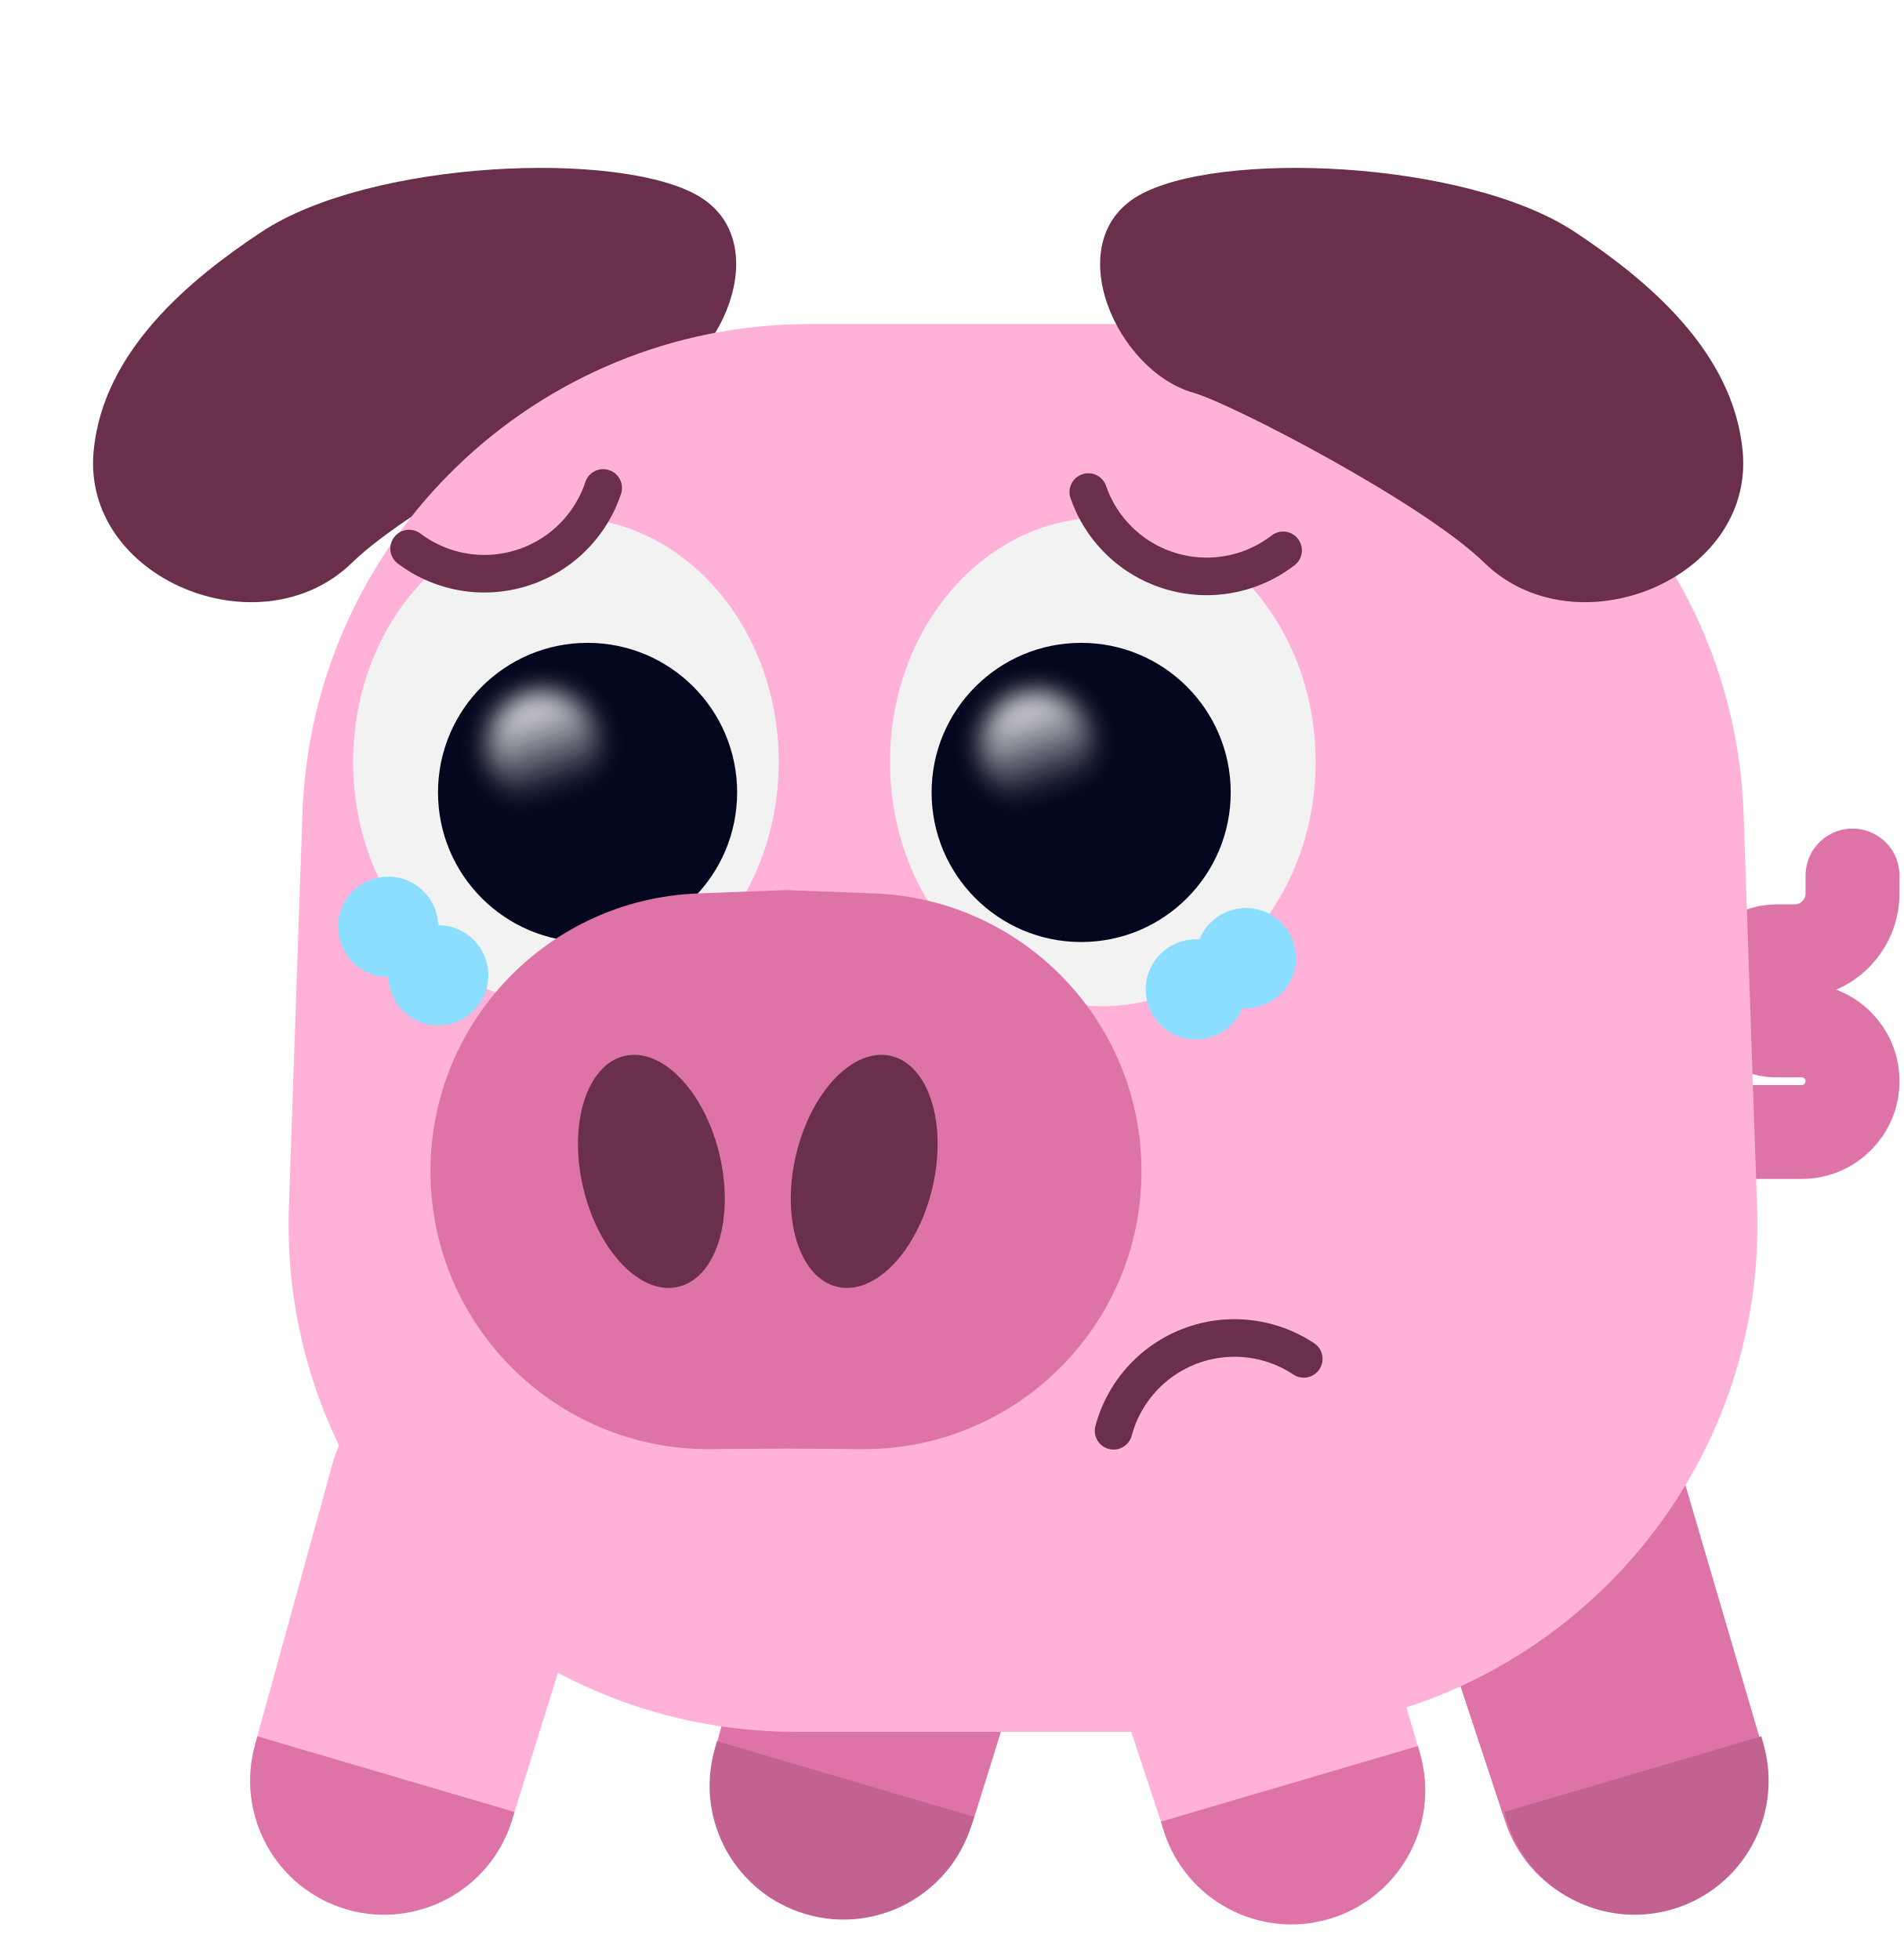
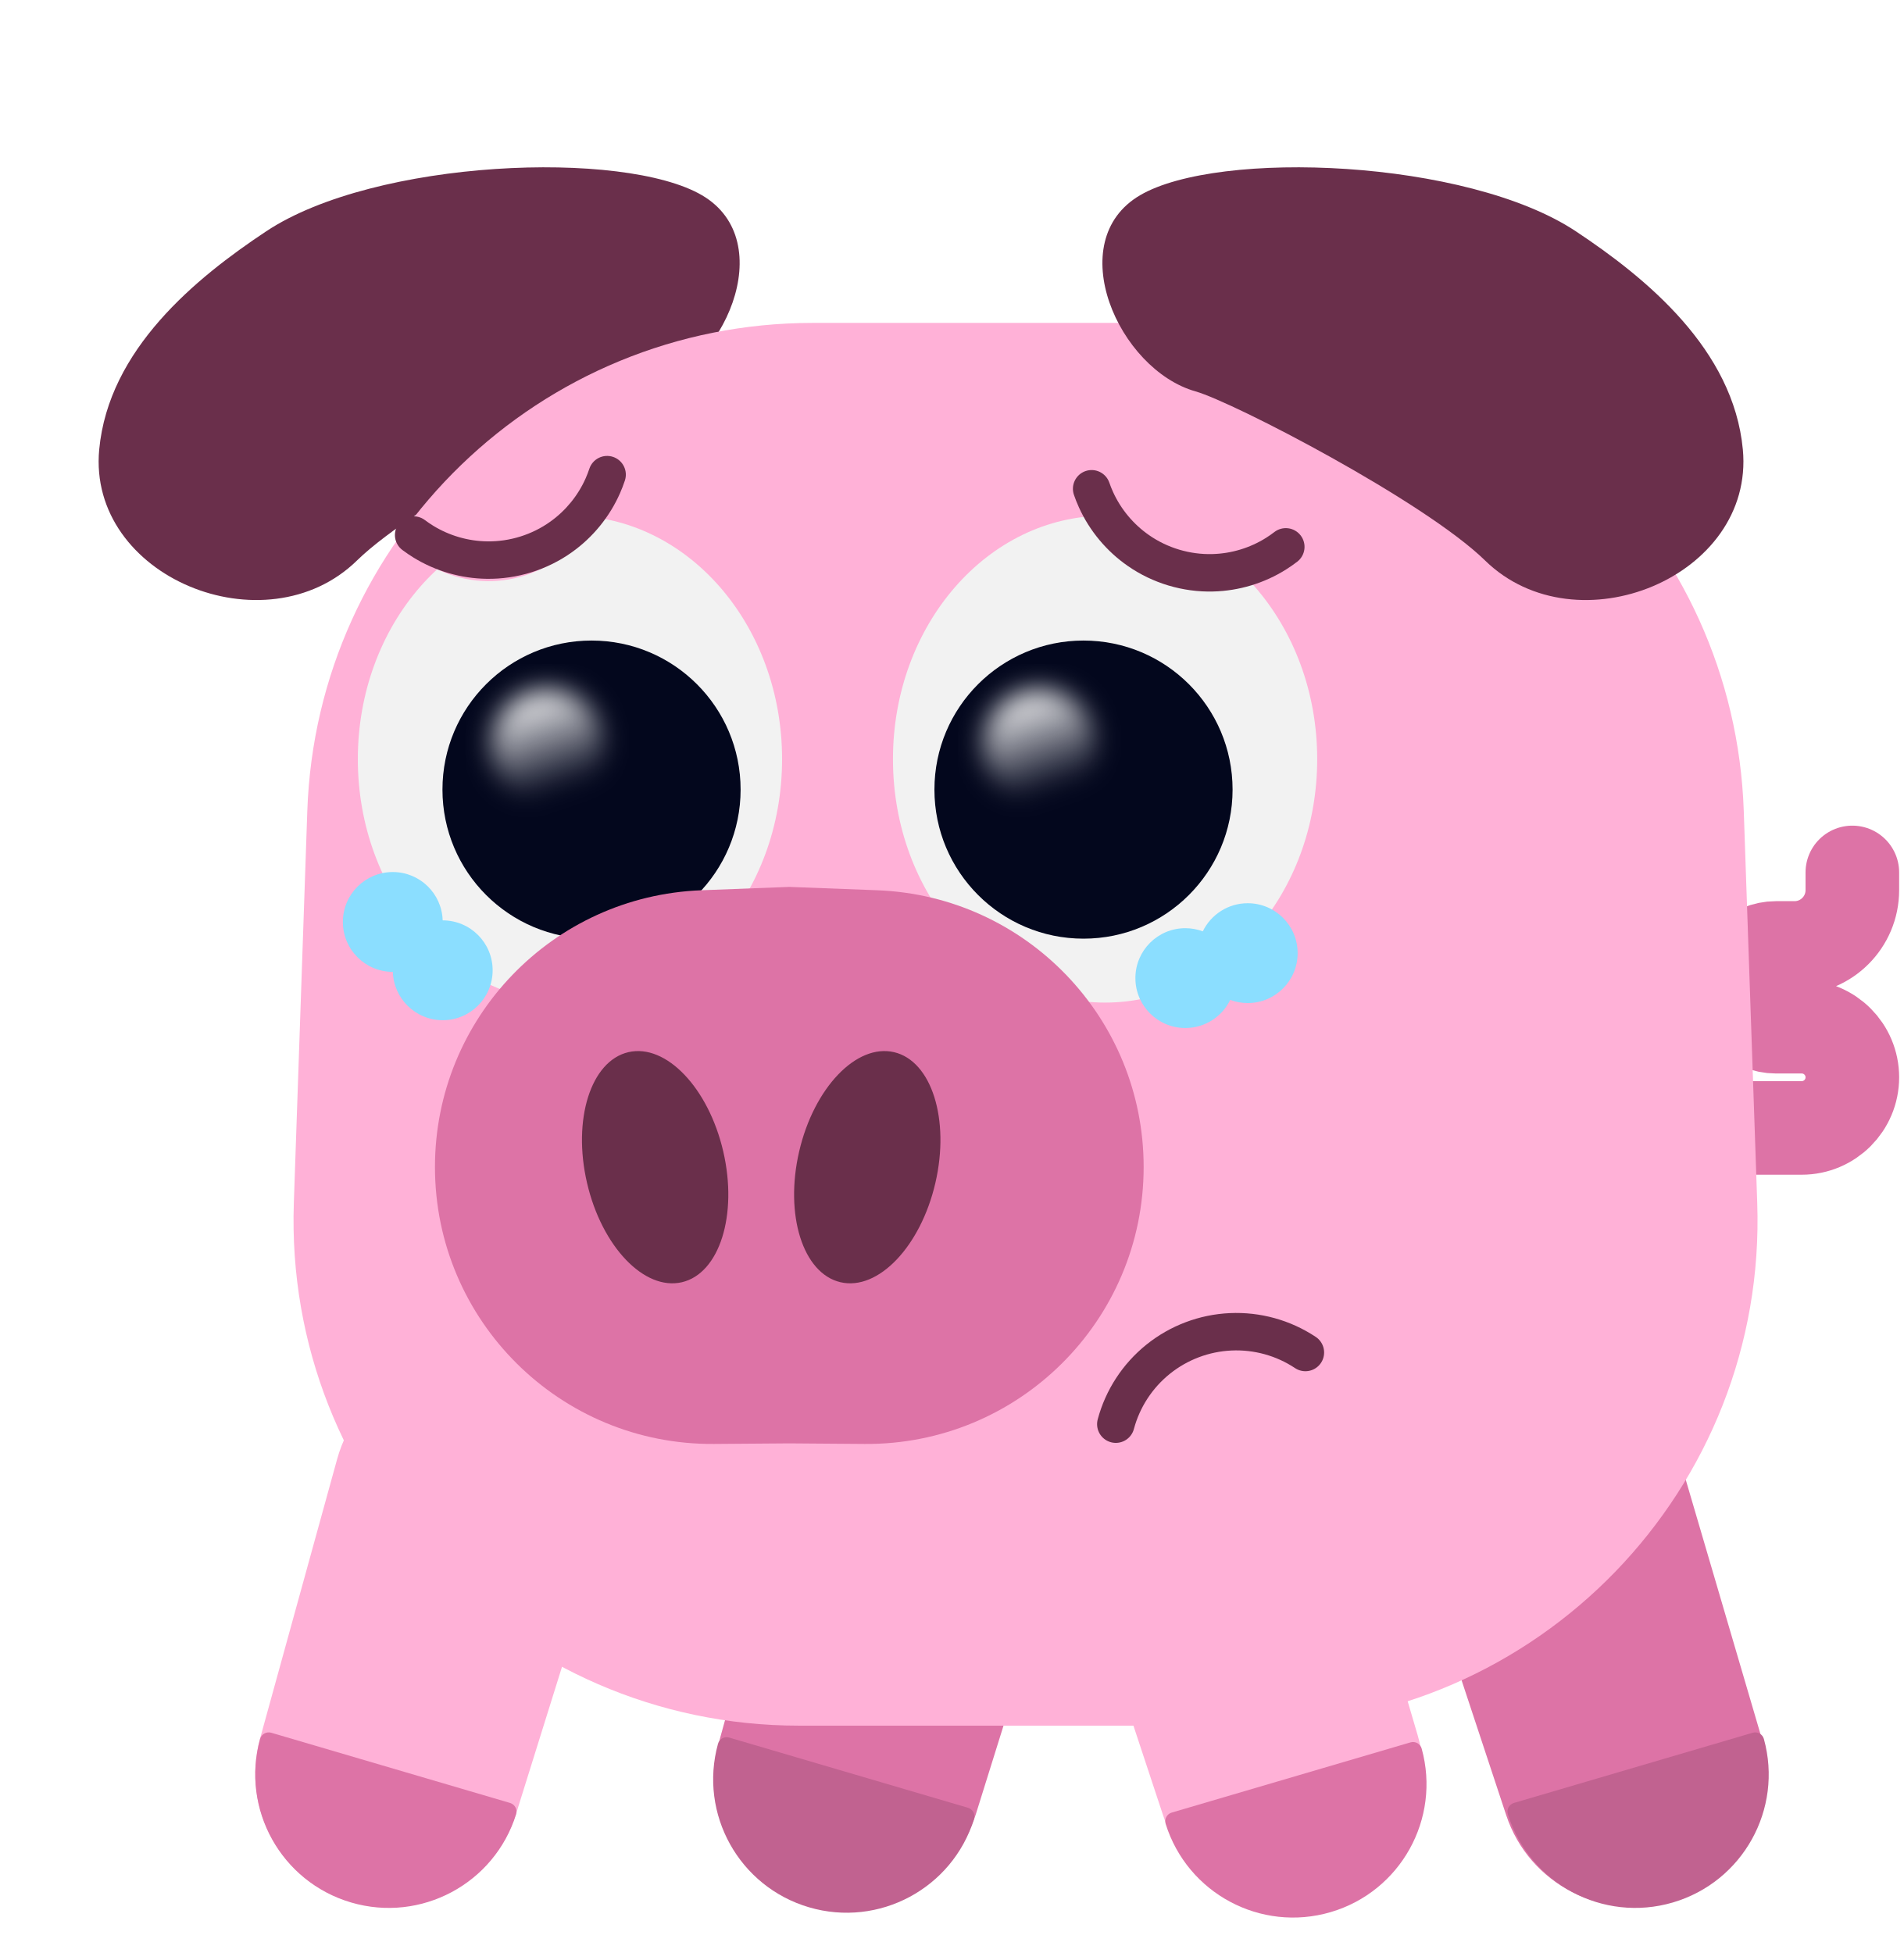
- <svg xmlns="http://www.w3.org/2000/svg" width="304" height="313" viewBox="0 0 304 313" fill="none">
-   <path d="M102.652 62.729C96.602 64.443 65.991 80.327 56.255 89.834C41.591 104.154 13.039 92.449 14.953 72.042C16.461 55.973 30.436 44.553 41.722 37.066C59.151 25.502 98.995 23.927 111.554 31.296C124.113 38.664 115.043 59.22 102.652 62.729Z" fill="#6A2F4B" />
-   <path d="M257.261 180.768H287.777C292.257 180.768 295.889 177.136 295.889 172.656V172.656C295.889 168.176 292.257 164.545 287.777 164.545H283.657C280.172 164.545 277.348 161.72 277.348 158.235V158.235C277.348 154.751 280.172 151.926 283.657 151.926L286.618 151.926C291.738 151.926 295.889 147.776 295.889 142.656V139.823" stroke="#DD73A6" stroke-width="15" stroke-linecap="round" />
-   <path d="M126.769 233.887C130.063 221.945 142.506 215.02 154.391 218.515C166.276 222.01 172.99 234.568 169.295 246.392L155.457 290.681C151.976 301.82 140.208 308.112 129.012 304.819C117.816 301.527 111.327 289.867 114.431 278.617L126.769 233.887Z" fill="#DD73A6" />
-   <path d="M225.85 246.851C221.961 235.089 228.466 222.422 240.291 218.731C252.117 215.04 264.672 221.758 268.164 233.644L281.24 278.163C284.529 289.36 278.234 301.127 267.094 304.604C255.954 308.081 244.083 301.984 240.419 290.904L225.85 246.851Z" fill="#DD73A6" />
-   <path d="M53.071 233.887C56.365 221.945 68.807 215.02 80.692 218.515C92.578 222.01 99.291 234.568 95.597 246.392L81.758 290.681C78.278 301.82 66.51 308.112 55.314 304.819C44.118 301.527 37.629 289.867 40.732 278.617L53.071 233.887Z" fill="#FFB1D7" />
-   <path d="M41.122 277.286L82.195 289.364L81.758 290.763C78.278 301.902 66.51 308.194 55.314 304.901C44.118 301.609 37.629 289.949 40.732 278.699L41.122 277.286Z" fill="#DD73A6" />
-   <path d="M114.502 278.059L155.576 290.137L155.139 291.536C151.658 302.674 139.89 308.966 128.694 305.674C117.498 302.382 111.009 290.721 114.113 279.472L114.502 278.059Z" fill="#C16290" />
-   <path d="M170.86 246.851C166.97 235.089 173.476 222.422 185.301 218.731C197.127 215.04 209.682 221.758 213.173 233.644L226.25 278.163C229.539 289.36 223.244 301.127 212.104 304.604C200.964 308.081 189.093 301.984 185.429 290.904L170.86 246.851Z" fill="#FFB1D7" />
-   <path d="M48.301 129.969C49.8 86.343 85.601 51.751 129.253 51.751H197.538C241.191 51.751 276.991 86.343 278.49 129.97L280.649 192.783C282.223 238.582 245.522 276.565 199.697 276.565H127.094C81.269 276.565 44.569 238.582 46.142 192.783L48.301 129.969Z" fill="#FFB1D7" />
-   <ellipse cx="176.915" cy="123.213" rx="33.992" ry="39.014" fill="#FFB1D7" />
-   <ellipse cx="33.992" cy="39.014" rx="33.992" ry="39.014" transform="matrix(-1 0 0 1 123.609 84.1988)" fill="#FFB1D7" />
-   <ellipse cx="176.143" cy="121.668" rx="33.992" ry="39.014" fill="#F2F2F2" />
-   <ellipse cx="33.992" cy="39.014" rx="33.992" ry="39.014" transform="matrix(-1 0 0 1 124.382 82.6537)" fill="#F2F2F2" />
-   <circle cx="172.685" cy="126.547" r="23.889" fill="#03071D" />
-   <g filter="url(#filter0_f_17_1474)">
-     <circle cx="165.615" cy="119.478" r="9.019" fill="url(#paint0_linear_17_1474)" fill-opacity="0.9" style="mix-blend-mode:lighten" />
+ <svg xmlns="http://www.w3.org/2000/svg" width="305" height="313" viewBox="0 0 305 313" fill="none">
+   <g id="porco chorao">
+     <path id="orelha-esquerda" d="M103.597 62.729C97.547 64.443 66.935 80.327 57.2 89.834C42.536 104.154 13.983 92.449 15.898 72.042C17.405 55.973 31.381 44.553 42.667 37.066C60.096 25.502 99.939 23.927 112.499 31.296C125.058 38.664 115.987 59.22 103.597 62.729Z" fill="#6A2F4B" />
+     <path id="rabo" d="M258.206 180.768H288.722C293.202 180.768 296.834 177.137 296.834 172.657C296.834 168.176 293.202 164.545 288.722 164.545H284.601C281.117 164.545 278.292 161.72 278.292 158.235C278.292 154.751 281.117 151.926 284.601 151.926L287.563 151.926C292.683 151.926 296.834 147.776 296.834 142.656V139.823" stroke="#DD73A6" stroke-width="15" stroke-linecap="round" />
+     <g id="pata-esquerda-frente">
+       <path d="M54.015 233.887C57.309 221.945 69.752 215.021 81.637 218.515C93.522 222.01 100.236 234.568 96.541 246.392L82.703 290.681C79.223 301.82 67.455 308.112 56.259 304.819C45.063 301.527 38.574 289.867 41.677 278.617L54.015 233.887Z" fill="#FFB1D7" />
+       <path d="M41.677 278.699C41.891 277.923 42.7 277.473 43.472 277.7L81.734 288.951C82.507 289.178 82.943 289.994 82.703 290.763C79.223 301.902 67.454 308.194 56.259 304.902C45.063 301.609 38.574 289.949 41.677 278.699Z" fill="#DD73A6" />
+     </g>
+     <g id="Vector">
+       <path d="M226.795 246.851C222.905 235.089 229.41 222.422 241.236 218.731C253.061 215.04 265.617 221.758 269.108 233.644L282.185 278.163C285.474 289.36 279.178 301.127 268.038 304.604C256.898 308.081 245.028 301.984 241.364 290.904L226.795 246.851Z" fill="#DD73A6" />
+       <path d="M282.66 278.699C282.446 277.923 281.637 277.473 280.865 277.7L242.603 288.951C241.83 289.178 241.394 289.994 241.634 290.763C245.114 301.902 256.883 308.194 268.078 304.901C279.274 301.609 285.763 289.949 282.66 278.699Z" fill="#C16290" />
+     </g>
+     <g id="pata-esquerda-fundo">
+       <path d="M127.714 233.887C131.008 221.945 143.45 215.021 155.335 218.515C167.22 222.01 173.934 234.568 170.24 246.392L156.401 290.681C152.921 301.82 141.153 308.112 129.957 304.819C118.761 301.527 112.272 289.867 115.375 278.617L127.714 233.887Z" fill="#DD73A6" />
+       <path d="M115.057 279.472C115.271 278.695 116.08 278.245 116.853 278.473L155.114 289.724C155.887 289.951 156.323 290.767 156.083 291.536C152.603 302.675 140.835 308.966 129.639 305.674C118.443 302.382 111.954 290.721 115.057 279.472Z" fill="#C16290" />
+     </g>
+     <path id="corpo" d="M49.245 129.97C50.745 86.343 86.545 51.752 130.198 51.752H198.483C242.135 51.752 277.936 86.343 279.435 129.97L281.594 192.784C283.167 238.582 246.467 276.565 200.641 276.565H128.039C82.213 276.565 45.513 238.582 47.087 192.783L49.245 129.97Z" fill="#FFB1D7" />
+     <ellipse id="Ellipse 17" cx="177.86" cy="123.213" rx="33.992" ry="39.014" fill="#FFB1D7" />
+     <ellipse id="Ellipse 18" cx="33.992" cy="39.014" rx="33.992" ry="39.014" transform="matrix(-1 0 0 1 124.554 84.1987)" fill="#FFB1D7" />
+     <g id="Olho-direito">
+       <ellipse id="branco" cx="177.087" cy="121.668" rx="33.992" ry="39.014" fill="#F2F2F2" />
+       <circle id="preto" cx="173.629" cy="126.547" r="23.889" fill="#03071D" />
+       <g id="luz" filter="url(#filter0_f_79_1127)">
+         <circle cx="166.56" cy="119.478" r="9.019" fill="url(#paint0_linear_79_1127)" fill-opacity="0.9" style="mix-blend-mode:lighten" />
+       </g>
+     </g>
+     <g id="Olho-esquerdo">
+       <ellipse id="branco_2" cx="33.992" cy="39.014" rx="33.992" ry="39.014" transform="matrix(-1 0 0 1 125.326 82.6537)" fill="#F2F2F2" />
+       <circle id="preto_2" cx="94.792" cy="126.547" r="23.889" fill="#03071D" />
+       <g id="luz_2" filter="url(#filter1_f_79_1127)">
+         <circle cx="87.723" cy="119.478" r="9.019" fill="url(#paint1_linear_79_1127)" fill-opacity="0.9" style="mix-blend-mode:lighten" />
+       </g>
+     </g>
+     <g id="fucinho">
+       <path d="M69.702 187.031C69.702 163.176 88.559 143.586 112.397 142.678L126.485 142.141L140.573 142.678C164.411 143.586 183.268 163.176 183.268 187.031C183.268 211.677 163.189 231.604 138.543 231.416L126.485 231.324L114.426 231.416C89.781 231.604 69.702 211.677 69.702 187.031Z" fill="#DD73A6" />
+       <path d="M149.889 189.599C147.522 199.781 140.718 206.899 134.692 205.498C128.666 204.097 125.7 194.708 128.067 184.526C130.434 174.344 137.238 167.225 143.264 168.626C149.29 170.027 152.256 179.417 149.889 189.599Z" fill="#6A2F4B" />
+       <path d="M94.074 189.599C96.441 199.781 103.245 206.899 109.271 205.498C115.297 204.097 118.263 194.708 115.897 184.526C113.53 174.344 106.726 167.225 100.7 168.626C94.674 170.027 91.707 179.417 94.074 189.599Z" fill="#6A2F4B" />
+     </g>
+     <path id="choro-direita" d="M199.945 144.757C204.363 144.757 207.944 148.339 207.945 152.757C207.945 157.175 204.363 160.757 199.945 160.757C198.958 160.757 198.014 160.577 197.142 160.251C195.845 162.918 193.11 164.757 189.945 164.757C185.526 164.757 181.945 161.175 181.945 156.757C181.945 152.339 185.526 148.757 189.945 148.757C190.93 148.757 191.874 148.936 192.746 149.262C194.044 146.595 196.78 144.757 199.945 144.757Z" fill="#8BDEFF" />
+     <path id="choro-esquerda" d="M62.944 139.757C67.278 139.757 70.804 143.203 70.938 147.505C70.94 147.505 70.942 147.505 70.945 147.505C75.363 147.505 78.944 151.087 78.945 155.505C78.945 159.923 75.363 163.505 70.945 163.505C66.61 163.505 63.083 160.058 62.95 155.756L62.944 155.757C58.526 155.757 54.944 152.175 54.944 147.757C54.945 143.339 58.526 139.757 62.944 139.757Z" fill="#8BDEFF" />
+     <circle id="sobranselha-direita" cx="191.945" cy="73.757" r="19" fill="#FFB1D7" />
+     <path id="Ellipse 30" d="M207.881 90.018C208.511 89.532 208.923 88.816 209.025 88.026C209.127 87.237 208.911 86.44 208.425 85.81C207.939 85.18 207.223 84.769 206.434 84.667C205.645 84.565 204.847 84.781 204.217 85.266C203.792 85.594 203.351 85.902 202.897 86.188C200.324 87.813 197.307 88.726 194.264 88.799C190.684 88.896 187.085 87.819 184.146 85.772C181.643 84.04 179.623 81.621 178.365 78.85C178.142 78.361 177.943 77.862 177.768 77.354C177.508 76.602 176.96 75.984 176.245 75.636C175.529 75.288 174.705 75.238 173.953 75.498C173.201 75.758 172.583 76.306 172.235 77.021C171.886 77.737 171.837 78.561 172.097 79.313C172.334 80 172.603 80.675 172.905 81.336C174.607 85.086 177.34 88.359 180.726 90.702C184.702 93.471 189.572 94.928 194.415 94.797C198.532 94.698 202.613 93.464 206.095 91.265C206.71 90.878 207.306 90.461 207.881 90.018Z" fill="#6A2F4B" />
+     <g id="Group 42">
+       <path id="Ellipse 32" d="M94.073 63.51C96.675 67.368 97.77 72.047 97.152 76.659C96.533 81.27 94.244 85.495 90.718 88.531C87.191 91.567 82.674 93.204 78.021 93.131C73.368 93.057 68.904 91.279 65.475 88.133L78.32 74.133L94.073 63.51Z" fill="#FFB1D7" />
+       <path id="sobrancelha esqueda" d="M100.136 77.014C100.387 76.259 100.328 75.435 99.971 74.724C99.614 74.013 98.99 73.472 98.235 73.222C97.48 72.971 96.656 73.03 95.945 73.387C95.233 73.744 94.693 74.368 94.442 75.123C94.273 75.633 94.079 76.135 93.863 76.626C92.638 79.412 90.647 81.855 88.165 83.617C85.251 85.699 81.665 86.818 78.084 86.764C75.04 86.728 72.013 85.851 69.42 84.257C68.963 83.976 68.518 83.674 68.089 83.351C67.453 82.873 66.653 82.667 65.865 82.778C65.078 82.889 64.366 83.309 63.888 83.945C63.41 84.581 63.204 85.381 63.315 86.169C63.426 86.956 63.846 87.668 64.482 88.146C65.063 88.583 65.664 88.992 66.283 89.372C69.791 91.529 73.887 92.714 78.004 92.764C82.849 92.837 87.701 91.322 91.644 88.505C95.001 86.122 97.695 82.816 99.353 79.047C99.646 78.382 99.907 77.704 100.136 77.014Z" fill="#6A2F4B" />
+     </g>
+     <path id="orelha-direita" d="M191.589 62.729C197.639 64.443 228.251 80.326 237.986 89.834C252.65 104.154 281.202 92.449 279.288 72.042C277.78 55.973 263.805 44.553 252.519 37.065C235.09 25.502 195.247 23.927 182.687 31.295C170.128 38.663 179.198 59.22 191.589 62.729Z" fill="#6A2F4B" />
+     <g id="pata-direita-frente">
+       <path d="M171.805 246.851C167.915 235.089 174.42 222.422 186.246 218.731C198.071 215.04 210.627 221.758 214.118 233.644L227.195 278.163C230.483 289.36 224.188 301.127 213.048 304.604C201.908 308.081 190.038 301.984 186.373 290.904L171.805 246.851Z" fill="#FFB1D7" />
+       <path d="M227.821 280.244C227.606 279.468 226.798 279.018 226.025 279.245L187.763 290.496C186.991 290.723 186.555 291.54 186.795 292.308C190.275 303.447 202.043 309.739 213.239 306.447C224.435 303.154 230.924 291.494 227.821 280.244Z" fill="#DD73A6" />
+     </g>
+     <path id="boca" d="M178.806 228.246C179.905 224.144 182.281 220.499 185.59 217.837C188.9 215.176 192.97 213.637 197.213 213.444C201.455 213.25 205.649 214.412 209.187 216.761" stroke="#6A2F4B" stroke-width="6" stroke-linecap="round" />
  </g>
-   <circle cx="93.848" cy="126.547" r="23.889" fill="#03071D" />
-   <g filter="url(#filter1_f_17_1474)">
-     <circle cx="86.778" cy="119.478" r="9.019" fill="url(#paint1_linear_17_1474)" fill-opacity="0.9" style="mix-blend-mode:lighten" />
-   </g>
-   <path d="M68.758 187.031C68.758 163.176 87.614 143.586 111.453 142.678L125.54 142.141L139.628 142.678C163.467 143.586 182.323 163.176 182.323 187.031C182.323 211.677 162.244 231.604 137.599 231.416L125.54 231.324L113.482 231.416C88.837 231.604 68.758 211.677 68.758 187.031Z" fill="#DD73A6" />
-   <ellipse cx="138.033" cy="187.062" rx="11.202" ry="18.928" transform="rotate(13.0869 138.033 187.062)" fill="#6A2F4B" />
-   <ellipse cx="11.202" cy="18.928" rx="11.202" ry="18.928" transform="matrix(-0.974028 0.226429 0.226429 0.974028 110.666 166.09)" fill="#6A2F4B" />
-   <path d="M281.326 277.286L240.253 289.364L240.69 290.763C244.17 301.902 255.938 308.194 267.134 304.901C278.33 301.609 284.819 289.949 281.716 278.699L281.326 277.286Z" fill="#C16290" />
-   <path d="M226.486 278.832L185.413 290.91L185.85 292.308C189.33 303.447 201.099 309.739 212.294 306.447C223.49 303.154 229.979 291.494 226.876 280.244L226.486 278.832Z" fill="#DD73A6" />
-   <path d="M177.861 228.489C178.96 224.387 181.337 220.741 184.646 218.08C187.955 215.419 192.026 213.88 196.268 213.686C200.51 213.493 204.704 214.655 208.242 217.004" stroke="#6A2F4B" stroke-width="6" stroke-linecap="round" />
-   <circle cx="191" cy="158" r="8" fill="#8BDEFF" />
-   <circle cx="199" cy="153" r="8" fill="#8BDEFF" />
-   <circle cx="62" cy="148" r="8" fill="#8BDEFF" />
-   <path d="M78 155.748C78 160.166 74.418 163.748 70 163.748C65.582 163.748 62 160.166 62 155.748C62 151.33 65.582 147.748 70 147.748C74.418 147.748 78 151.33 78 155.748Z" fill="#8BDEFF" />
-   <circle cx="191" cy="74" r="19" fill="#FFB1D7" />
-   <path d="M190.644 62.729C196.695 64.443 227.306 80.327 237.042 89.834C251.705 104.154 280.258 92.449 278.344 72.042C276.836 55.973 262.86 44.553 251.575 37.066C234.146 25.502 194.302 23.927 181.743 31.296C169.183 38.664 178.254 59.22 190.644 62.729Z" fill="#6A2F4B" />
-   <path d="M93.129 63.753C95.73 67.611 96.826 72.29 96.207 76.901C95.589 81.513 93.299 85.738 89.773 88.774C86.247 91.81 81.729 93.447 77.076 93.374C72.424 93.3 67.96 91.522 64.531 88.376L77.376 74.376L93.129 63.753Z" fill="#FFB1D7" />
-   <path d="M206.775 90.26C207.405 89.775 207.816 89.058 207.918 88.269C208.02 87.48 207.804 86.683 207.318 86.053C206.833 85.423 206.116 85.011 205.327 84.91C204.538 84.808 203.741 85.023 203.111 85.509C202.685 85.837 202.245 86.145 201.79 86.431C199.217 88.056 196.2 88.969 193.158 89.041C189.578 89.138 185.978 88.062 183.04 86.015C180.537 84.283 178.517 81.864 177.258 79.092C177.036 78.604 176.837 78.105 176.661 77.597C176.401 76.845 175.854 76.227 175.138 75.879C174.423 75.531 173.598 75.481 172.846 75.741C172.094 76.001 171.476 76.548 171.128 77.264C170.78 77.979 170.73 78.804 170.99 79.556C171.227 80.243 171.497 80.918 171.798 81.579C173.5 85.329 176.233 88.601 179.619 90.945C183.595 93.714 188.465 95.171 193.309 95.04C197.425 94.941 201.507 93.706 204.988 91.508C205.603 91.121 206.199 90.704 206.775 90.26Z" fill="#6A2F4B" />
-   <path d="M99.192 78.867C99.442 78.112 99.383 77.288 99.026 76.577C98.67 75.866 98.045 75.325 97.29 75.074C96.535 74.824 95.711 74.883 95 75.24C94.289 75.596 93.748 76.221 93.498 76.976C93.328 77.486 93.135 77.987 92.918 78.478C91.693 81.264 89.702 83.708 87.22 85.469C84.306 87.551 80.72 88.671 77.139 88.617C74.096 88.58 71.068 87.704 68.476 86.11C68.018 85.829 67.574 85.527 67.144 85.204C66.509 84.726 65.709 84.519 64.921 84.631C64.133 84.742 63.422 85.162 62.944 85.798C62.465 86.434 62.259 87.234 62.371 88.021C62.482 88.809 62.902 89.52 63.538 89.999C64.118 90.436 64.719 90.845 65.339 91.225C68.846 93.382 72.942 94.567 77.06 94.617C81.905 94.69 86.757 93.175 90.699 90.358C94.057 87.975 96.751 84.669 98.408 80.9C98.701 80.235 98.963 79.556 99.192 78.867Z" fill="#6A2F4B" />
  <defs>
-     <filter id="filter0_f_17_1474" x="152.596" y="106.458" width="26.039" height="26.039" filterUnits="userSpaceOnUse" color-interpolation-filters="sRGB">
+     <filter id="filter0_f_79_1127" x="153.541" y="106.458" width="26.039" height="26.039" filterUnits="userSpaceOnUse" color-interpolation-filters="sRGB">
      <feFlood flood-opacity="0" result="BackgroundImageFix" />
      <feBlend mode="normal" in="SourceGraphic" in2="BackgroundImageFix" result="shape" />
-       <feGaussianBlur stdDeviation="2" result="effect1_foregroundBlur_17_1474" />
+       <feGaussianBlur stdDeviation="2" result="effect1_foregroundBlur_79_1127" />
    </filter>
-     <filter id="filter1_f_17_1474" x="73.759" y="106.458" width="26.039" height="26.039" filterUnits="userSpaceOnUse" color-interpolation-filters="sRGB">
+     <filter id="filter1_f_79_1127" x="74.704" y="106.458" width="26.039" height="26.039" filterUnits="userSpaceOnUse" color-interpolation-filters="sRGB">
      <feFlood flood-opacity="0" result="BackgroundImageFix" />
      <feBlend mode="normal" in="SourceGraphic" in2="BackgroundImageFix" result="shape" />
-       <feGaussianBlur stdDeviation="2" result="effect1_foregroundBlur_17_1474" />
+       <feGaussianBlur stdDeviation="2" result="effect1_foregroundBlur_79_1127" />
    </filter>
-     <linearGradient id="paint0_linear_17_1474" x1="163.665" y1="111.921" x2="168.54" y2="126.303" gradientUnits="userSpaceOnUse">
+     <linearGradient id="paint0_linear_79_1127" x1="164.61" y1="111.921" x2="169.485" y2="126.303" gradientUnits="userSpaceOnUse">
      <stop stop-color="white" />
      <stop offset="1" stop-color="white" stop-opacity="0" />
    </linearGradient>
-     <linearGradient id="paint1_linear_17_1474" x1="84.828" y1="111.921" x2="89.704" y2="126.303" gradientUnits="userSpaceOnUse">
+     <linearGradient id="paint1_linear_79_1127" x1="85.773" y1="111.921" x2="90.648" y2="126.303" gradientUnits="userSpaceOnUse">
      <stop stop-color="white" />
      <stop offset="1" stop-color="white" stop-opacity="0" />
    </linearGradient>
  </defs>
</svg>
